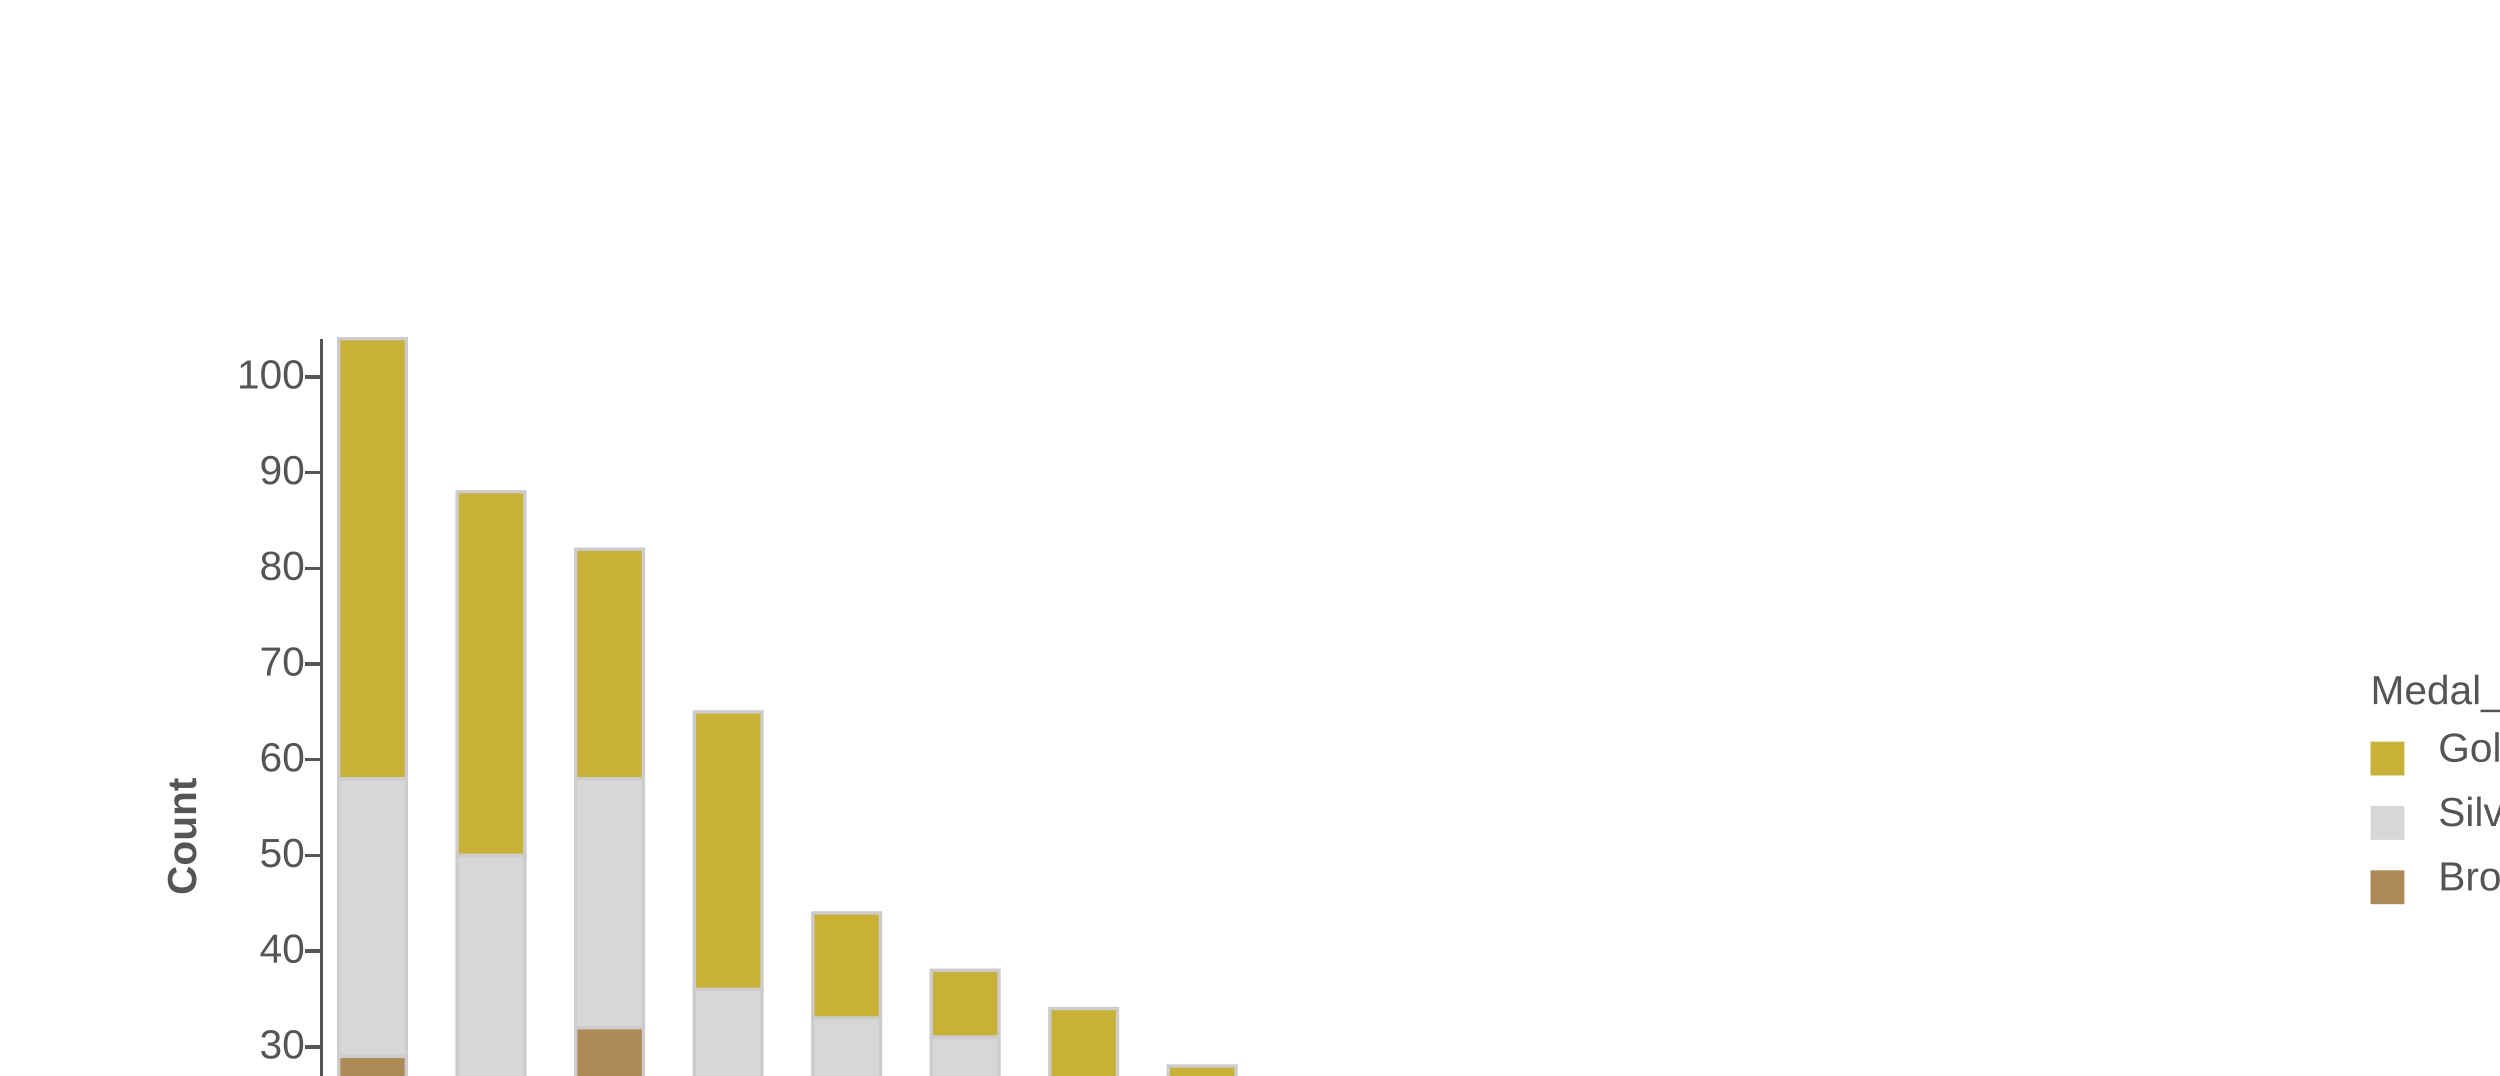
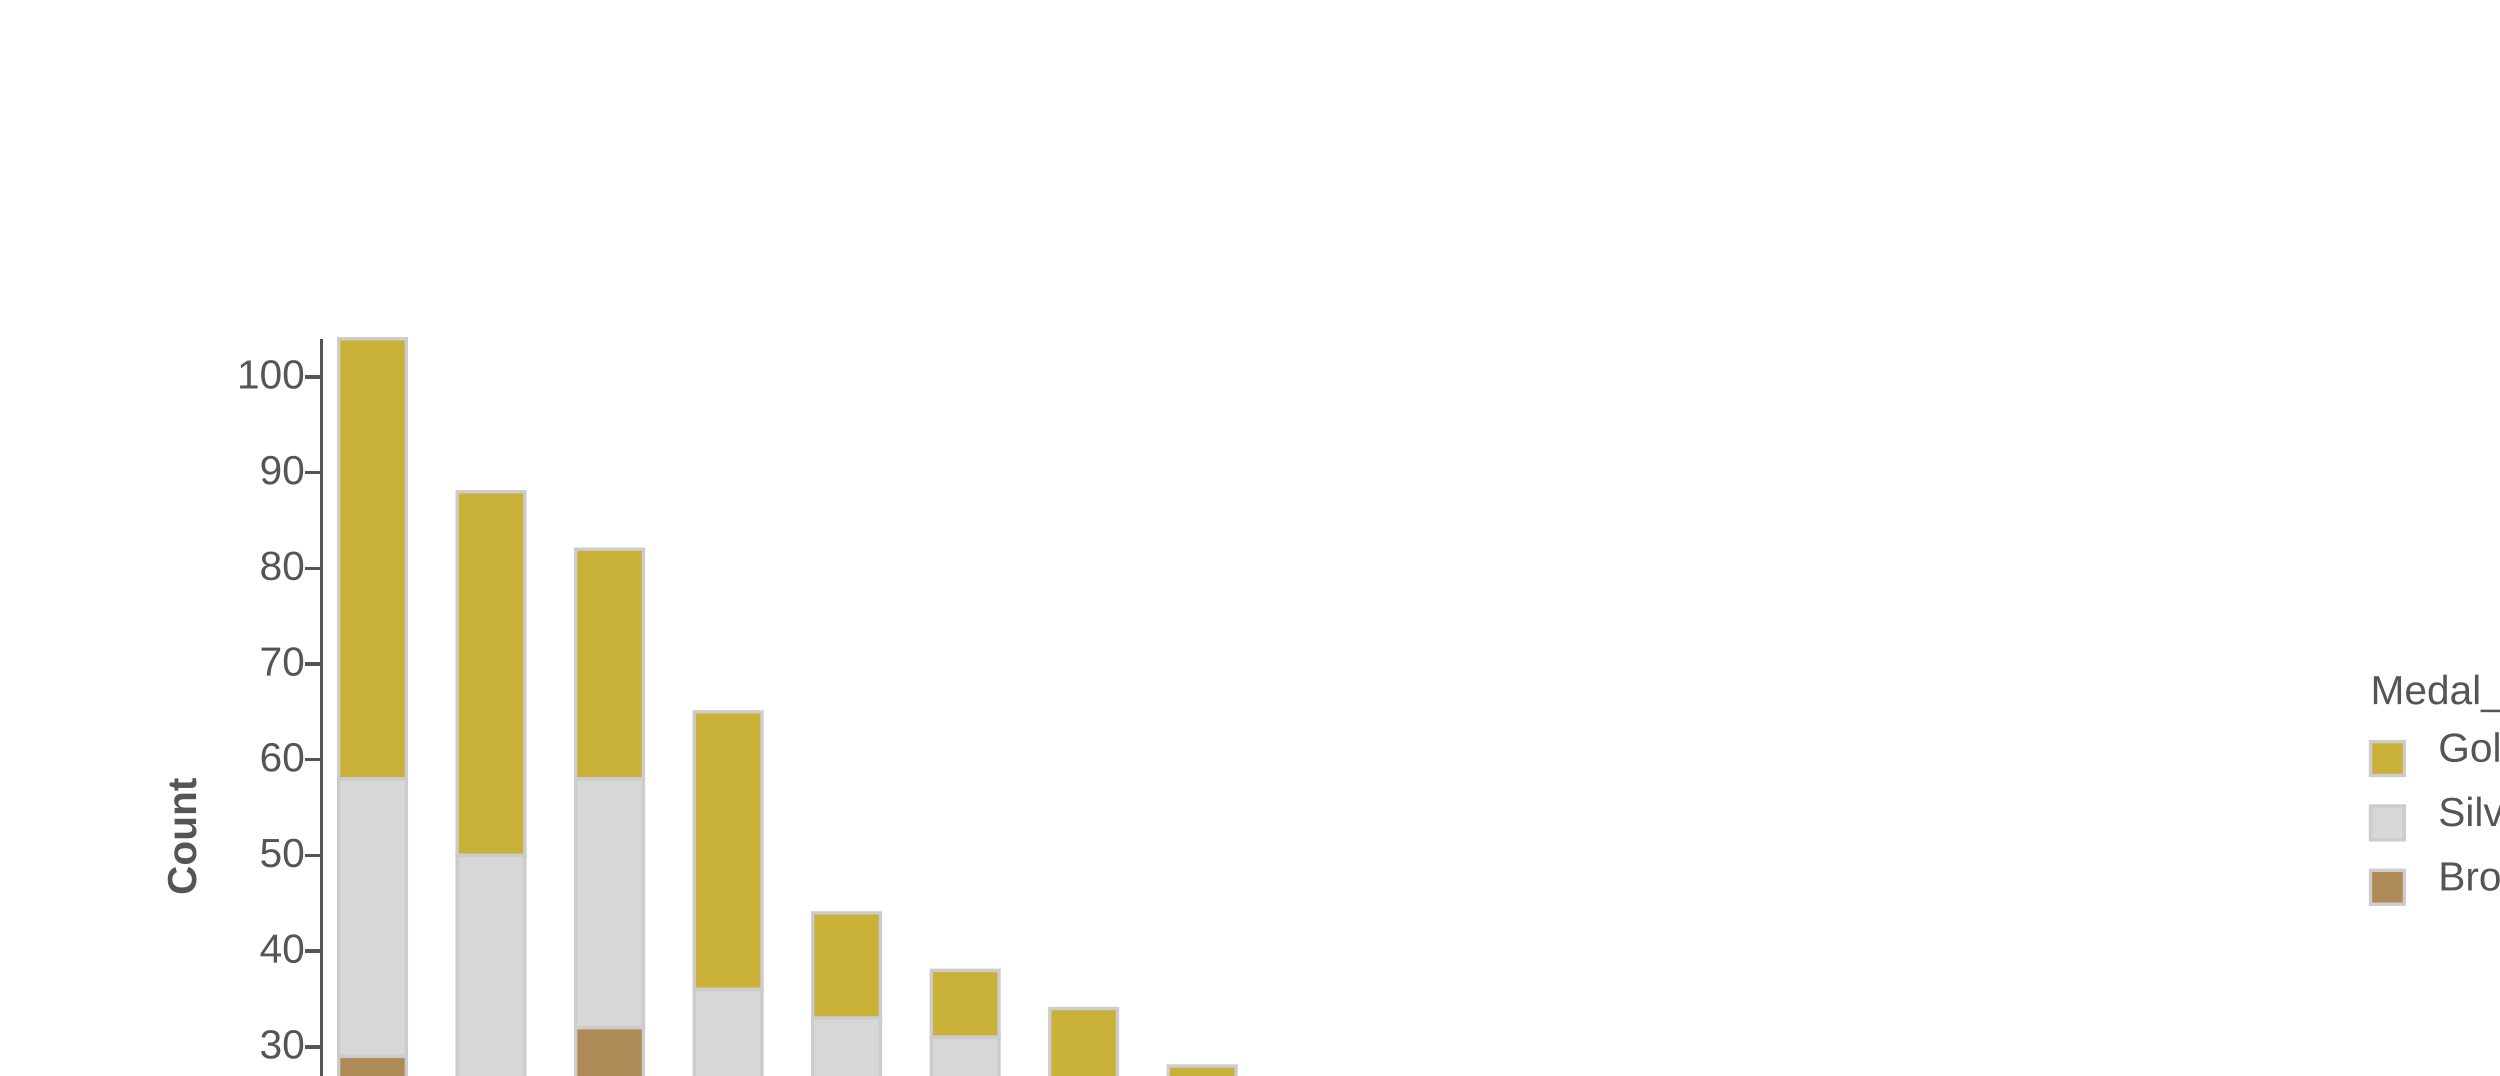
- <svg xmlns="http://www.w3.org/2000/svg">
-   <g class="axis1">
-     <path d="M110 393.913v5M145 393.913v5M180 393.913v5M215 393.913v5M250 393.913v5M285 393.913v5M320 393.913v5M355 393.913v5M390 393.913v5M425 393.913v5M460 393.913v5M495 393.913v5M530 393.913v5M565 393.913v5M600 393.913v5M635 393.913v5M670 393.913v5M705 393.913v5M740 393.913v5M775 393.913v5" style="shape-rendering:crispedges;stroke:#555;stroke-width:1;stroke-dasharray:none" />
-     <g dominant-baseline="text-before-edge" text-anchor="middle">
-       <text x="110" y="408.913" alignment-baseline="text-before-edge" style="fill:#555;font-size:12px;font-family:Arial,sans-serif;font-weight:400">USA</text>
-       <text x="145" y="408.913" alignment-baseline="text-before-edge" style="fill:#555;font-size:12px;font-family:Arial,sans-serif;font-weight:400">CHN</text>
-       <text x="180" y="408.913" alignment-baseline="text-before-edge" style="fill:#555;font-size:12px;font-family:Arial,sans-serif;font-weight:400">RUS</text>
-       <text x="215" y="408.913" alignment-baseline="text-before-edge" style="fill:#555;font-size:12px;font-family:Arial,sans-serif;font-weight:400">GBR</text>
-       <text x="250" y="408.913" alignment-baseline="text-before-edge" style="fill:#555;font-size:12px;font-family:Arial,sans-serif;font-weight:400">DEU</text>
-       <text x="285" y="408.913" alignment-baseline="text-before-edge" style="fill:#555;font-size:12px;font-family:Arial,sans-serif;font-weight:400">JPN</text>
-       <text x="320" y="408.913" alignment-baseline="text-before-edge" style="fill:#555;font-size:12px;font-family:Arial,sans-serif;font-weight:400">FRA</text>
-       <text x="355" y="408.913" alignment-baseline="text-before-edge" style="fill:#555;font-size:12px;font-family:Arial,sans-serif;font-weight:400">ITA</text>
-       <text x="390" y="408.913" alignment-baseline="text-before-edge" style="fill:#555;font-size:12px;font-family:Arial,sans-serif;font-weight:400">BRA</text>
-       <text x="425" y="408.913" alignment-baseline="text-before-edge" style="fill:#555;font-size:12px;font-family:Arial,sans-serif;font-weight:400">IND</text>
-       <text x="460" y="408.913" alignment-baseline="text-before-edge" style="fill:#555;font-size:12px;font-family:Arial,sans-serif;font-weight:400">JAM</text>
-       <text x="495" y="408.913" alignment-baseline="text-before-edge" style="fill:#555;font-size:12px;font-family:Arial,sans-serif;font-weight:400">GEO</text>
-       <text x="530" y="408.913" alignment-baseline="text-before-edge" style="fill:#555;font-size:12px;font-family:Arial,sans-serif;font-weight:400">PRK</text>
-       <text x="565" y="408.913" alignment-baseline="text-before-edge" style="fill:#555;font-size:12px;font-family:Arial,sans-serif;font-weight:400">ARM</text>
-       <text x="600" y="408.913" alignment-baseline="text-before-edge" style="fill:#555;font-size:12px;font-family:Arial,sans-serif;font-weight:400">MNG</text>
-       <text x="635" y="408.913" alignment-baseline="text-before-edge" style="fill:#555;font-size:12px;font-family:Arial,sans-serif;font-weight:400">BHS</text>
-       <text x="670" y="408.913" alignment-baseline="text-before-edge" style="fill:#555;font-size:12px;font-family:Arial,sans-serif;font-weight:400">MDA</text>
-       <text x="705" y="408.913" alignment-baseline="text-before-edge" style="fill:#555;font-size:12px;font-family:Arial,sans-serif;font-weight:400">TJK</text>
-       <text x="740" y="408.913" alignment-baseline="text-before-edge" style="fill:#555;font-size:12px;font-family:Arial,sans-serif;font-weight:400">MNE</text>
-       <text x="775" y="408.913" alignment-baseline="text-before-edge" style="fill:#555;font-size:12px;font-family:Arial,sans-serif;font-weight:400">GRD</text>
-     </g>
-     <path d="M100 393.913h685" style="shape-rendering:crispedges;stroke:#555;stroke-width:1;stroke-dasharray:none" />
-   </g>
-   <path d="M90 393.913h5M90 365.652h5M90 337.391h5M90 309.13h5M90 280.87h5M90 252.609h5M90 224.348h5M90 196.087h5M90 167.826h5M90 139.565h5M90 111.304h5" style="shape-rendering:crispedges;stroke:#555;stroke-width:1;stroke-dasharray:none" />
-   <g dominant-baseline="middle" text-anchor="end">
-     <text x="90" y="393.913" alignment-baseline="middle" style="fill:#555;font-size:12px;font-family:Arial,sans-serif;font-weight:400">0</text>
-     <text x="90" y="365.652" alignment-baseline="middle" style="fill:#555;font-size:12px;font-family:Arial,sans-serif;font-weight:400">10</text>
-     <text x="90" y="337.391" alignment-baseline="middle" style="fill:#555;font-size:12px;font-family:Arial,sans-serif;font-weight:400">20</text>
-     <text x="90" y="309.13" alignment-baseline="middle" style="fill:#555;font-size:12px;font-family:Arial,sans-serif;font-weight:400">30</text>
-     <text x="90" y="280.87" alignment-baseline="middle" style="fill:#555;font-size:12px;font-family:Arial,sans-serif;font-weight:400">40</text>
-     <text x="90" y="252.609" alignment-baseline="middle" style="fill:#555;font-size:12px;font-family:Arial,sans-serif;font-weight:400">50</text>
-     <text x="90" y="224.348" alignment-baseline="middle" style="fill:#555;font-size:12px;font-family:Arial,sans-serif;font-weight:400">60</text>
-     <text x="90" y="196.087" alignment-baseline="middle" style="fill:#555;font-size:12px;font-family:Arial,sans-serif;font-weight:400">70</text>
-     <text x="90" y="167.826" alignment-baseline="middle" style="fill:#555;font-size:12px;font-family:Arial,sans-serif;font-weight:400">80</text>
-     <text x="90" y="139.565" alignment-baseline="middle" style="fill:#555;font-size:12px;font-family:Arial,sans-serif;font-weight:400">90</text>
-     <text x="90" y="111.304" alignment-baseline="middle" style="fill:#555;font-size:12px;font-family:Arial,sans-serif;font-weight:400">100</text>
-   </g>
-   <path d="M95 100v293.913" style="shape-rendering:crispedges;stroke:#555;stroke-width:1;stroke-dasharray:none" />
-   <text x="54.5" y="246.957" alignment-baseline="middle" dominant-baseline="middle" style="fill:#555;font-weight:700;font-size:12px;font-family:Arial,sans-serif" text-anchor="middle" transform="rotate(-90 54.5 246.957)">Count</text>
-   <g class="collection0">
-     <g class="collection1">
-       <path d="M100 100h20v130h-20z" class="rect0" style="fill:#c9b037;stroke:#ccc;stroke-width:1;stroke-dasharray:none" />
-       <path d="M100 230h20v81.957h-20z" class="rect0" style="fill:#d7d7d7;stroke:#ccc;stroke-width:1;stroke-dasharray:none" />
-       <path d="M100 311.957h20v81.957h-20z" class="rect0" style="fill:#ad8a56;stroke:#ccc;stroke-width:1;stroke-dasharray:none" />
-     </g>
-     <g class="collection1">
-       <path d="M135 145.217h20v107.391h-20z" class="rect0" style="fill:#c9b037;stroke:#ccc;stroke-width:1;stroke-dasharray:none" />
-       <path d="M135 252.609h20v76.304h-20z" class="rect0" style="fill:#d7d7d7;stroke:#ccc;stroke-width:1;stroke-dasharray:none" />
-       <path d="M135 328.913h20v65h-20z" class="rect0" style="fill:#ad8a56;stroke:#ccc;stroke-width:1;stroke-dasharray:none" />
-     </g>
-     <g class="collection1">
-       <path d="M170 162.174h20V230h-20z" class="rect0" style="fill:#c9b037;stroke:#ccc;stroke-width:1;stroke-dasharray:none" />
-       <path d="M170 230h20v73.478h-20z" class="rect0" style="fill:#d7d7d7;stroke:#ccc;stroke-width:1;stroke-dasharray:none" />
-       <path d="M170 303.478h20v90.435h-20z" class="rect0" style="fill:#ad8a56;stroke:#ccc;stroke-width:1;stroke-dasharray:none" />
-     </g>
-     <g class="collection1">
-       <path d="M205 210.217h20v81.957h-20z" class="rect0" style="fill:#c9b037;stroke:#ccc;stroke-width:1;stroke-dasharray:none" />
-       <path d="M205 292.174h20v48.043h-20z" class="rect0" style="fill:#d7d7d7;stroke:#ccc;stroke-width:1;stroke-dasharray:none" />
-       <path d="M205 340.217h20v53.696h-20z" class="rect0" style="fill:#ad8a56;stroke:#ccc;stroke-width:1;stroke-dasharray:none" />
-     </g>
-     <g class="collection1">
-       <path d="M240 269.565h20v31.087h-20z" class="rect0" style="fill:#c9b037;stroke:#ccc;stroke-width:1;stroke-dasharray:none" />
-       <path d="M240 300.652h20v53.696h-20z" class="rect0" style="fill:#d7d7d7;stroke:#ccc;stroke-width:1;stroke-dasharray:none" />
-       <path d="M240 354.348h20v39.565h-20z" class="rect0" style="fill:#ad8a56;stroke:#ccc;stroke-width:1;stroke-dasharray:none" />
-     </g>
-     <g class="collection1">
-       <path d="M275 286.522h20v19.783h-20z" class="rect0" style="fill:#c9b037;stroke:#ccc;stroke-width:1;stroke-dasharray:none" />
-       <path d="M275 306.304h20v39.565h-20z" class="rect0" style="fill:#d7d7d7;stroke:#ccc;stroke-width:1;stroke-dasharray:none" />
-       <path d="M275 345.87h20v48.043h-20z" class="rect0" style="fill:#ad8a56;stroke:#ccc;stroke-width:1;stroke-dasharray:none" />
-     </g>
-     <g class="collection1">
-       <path d="M310 297.826h20v31.087h-20z" class="rect0" style="fill:#c9b037;stroke:#ccc;stroke-width:1;stroke-dasharray:none" />
-       <path d="M310 328.913h20V360h-20z" class="rect0" style="fill:#d7d7d7;stroke:#ccc;stroke-width:1;stroke-dasharray:none" />
-       <path d="M310 360h20v33.913h-20z" class="rect0" style="fill:#ad8a56;stroke:#ccc;stroke-width:1;stroke-dasharray:none" />
-     </g>
-     <g class="collection1">
-       <path d="M345 314.783h20v22.609h-20z" class="rect0" style="fill:#c9b037;stroke:#ccc;stroke-width:1;stroke-dasharray:none" />
-       <path d="M345 337.391h20v25.435h-20z" class="rect0" style="fill:#d7d7d7;stroke:#ccc;stroke-width:1;stroke-dasharray:none" />
-       <path d="M345 362.826h20v31.087h-20z" class="rect0" style="fill:#ad8a56;stroke:#ccc;stroke-width:1;stroke-dasharray:none" />
-     </g>
-     <g class="collection1">
-       <path d="M380 345.87h20v8.478h-20z" class="rect0" style="fill:#c9b037;stroke:#ccc;stroke-width:1;stroke-dasharray:none" />
-       <path d="M380 354.348h20v14.13h-20z" class="rect0" style="fill:#d7d7d7;stroke:#ccc;stroke-width:1;stroke-dasharray:none" />
-       <path d="M380 368.478h20v25.435h-20z" class="rect0" style="fill:#ad8a56;stroke:#ccc;stroke-width:1;stroke-dasharray:none" />
-     </g>
-     <g class="collection1">
-       <path d="M415 376.957h20v5.652h-20z" class="rect0" style="fill:#d7d7d7;stroke:#ccc;stroke-width:1;stroke-dasharray:none" />
-       <path d="M415 382.609h20v11.304h-20z" class="rect0" style="fill:#ad8a56;stroke:#ccc;stroke-width:1;stroke-dasharray:none" />
-     </g>
-     <g class="collection1">
-       <path d="M450 360h20v11.304h-20z" class="rect0" style="fill:#c9b037;stroke:#ccc;stroke-width:1;stroke-dasharray:none" />
-       <path d="M450 371.304h20v11.304h-20z" class="rect0" style="fill:#d7d7d7;stroke:#ccc;stroke-width:1;stroke-dasharray:none" />
-       <path d="M450 382.609h20v11.304h-20z" class="rect0" style="fill:#ad8a56;stroke:#ccc;stroke-width:1;stroke-dasharray:none" />
-     </g>
-     <g class="collection1">
-       <path d="M485 374.13h20v2.826h-20z" class="rect0" style="fill:#c9b037;stroke:#ccc;stroke-width:1;stroke-dasharray:none" />
-       <path d="M485 376.957h20v8.478h-20z" class="rect0" style="fill:#d7d7d7;stroke:#ccc;stroke-width:1;stroke-dasharray:none" />
-       <path d="M485 385.435h20v8.478h-20z" class="rect0" style="fill:#ad8a56;stroke:#ccc;stroke-width:1;stroke-dasharray:none" />
-     </g>
-     <g class="collection1">
-       <path d="M520 376.957h20v11.304h-20z" class="rect0" style="fill:#c9b037;stroke:#ccc;stroke-width:1;stroke-dasharray:none" />
-       <path d="M520 388.261h20v5.652h-20z" class="rect0" style="fill:#ad8a56;stroke:#ccc;stroke-width:1;stroke-dasharray:none" />
-     </g>
-     <g class="collection1">
-       <path d="M555 385.435h20v2.826h-20z" class="rect0" style="fill:#d7d7d7;stroke:#ccc;stroke-width:1;stroke-dasharray:none" />
-       <path d="M555 388.261h20v5.652h-20z" class="rect0" style="fill:#ad8a56;stroke:#ccc;stroke-width:1;stroke-dasharray:none" />
-     </g>
-     <g class="collection1">
-       <path d="M590 379.783h20v5.652h-20z" class="rect0" style="fill:#d7d7d7;stroke:#ccc;stroke-width:1;stroke-dasharray:none" />
-       <path d="M590 385.435h20v8.478h-20z" class="rect0" style="fill:#ad8a56;stroke:#ccc;stroke-width:1;stroke-dasharray:none" />
-     </g>
-     <g class="collection1">
-       <path d="M625 391.087h20v2.826h-20z" class="rect0" style="fill:#c9b037;stroke:#ccc;stroke-width:1;stroke-dasharray:none" />
-     </g>
-     <g class="collection1">
-       <path d="M660 388.261h20v5.652h-20z" class="rect0" style="fill:#ad8a56;stroke:#ccc;stroke-width:1;stroke-dasharray:none" />
-     </g>
-     <g class="collection1">
-       <path d="M695 391.087h20v2.826h-20z" class="rect0" style="fill:#ad8a56;stroke:#ccc;stroke-width:1;stroke-dasharray:none" />
-     </g>
-     <g class="collection1">
-       <path d="M730 391.087h20v2.826h-20z" class="rect0" style="fill:#d7d7d7;stroke:#ccc;stroke-width:1;stroke-dasharray:none" />
-     </g>
-     <g class="collection1">
-       <path d="M765 391.087h20v2.826h-20z" class="rect0" style="fill:#c9b037;stroke:#ccc;stroke-width:1;stroke-dasharray:none" />
-     </g>
-   </g>
-   <text x="700" y="200" alignment-baseline="text-before-edge" dominant-baseline="text-before-edge" style="fill:#555;font-size:12px;font-family:Arial,sans-serif;font-weight:400">Medal_Type</text>
-   <g class="collection21">
-     <g class="glyph0">
-       <path d="M700 219h10v10h-10z" class="rect80" style="fill:#c9b037;stroke-width:0;opacity:1;stroke:#ccc;stroke-dasharray:none" />
-       <text x="720" y="217" alignment-baseline="text-before-edge" class="pointText0" dominant-baseline="text-before-edge" style="fill:#555;font-size:12px;font-family:Arial,sans-serif;font-weight:400">Gold</text>
-     </g>
-     <g class="glyph0">
-       <path d="M700 238h10v10h-10z" class="rect80" style="fill:#d7d7d7;stroke-width:0;opacity:1;stroke:#ccc;stroke-dasharray:none" />
-       <text x="720" y="236" alignment-baseline="text-before-edge" class="pointText0" dominant-baseline="text-before-edge" style="fill:#555;font-size:12px;font-family:Arial,sans-serif;font-weight:400">Silver</text>
-     </g>
-     <g class="glyph0">
-       <path d="M700 257h10v10h-10z" class="rect80" style="fill:#ad8a56;stroke-width:0;opacity:1;stroke:#ccc;stroke-dasharray:none" />
-       <text x="720" y="255" alignment-baseline="text-before-edge" class="pointText0" dominant-baseline="text-before-edge" style="fill:#555;font-size:12px;font-family:Arial,sans-serif;font-weight:400">Bronze</text>
+ <svg id="svgElement" style="display: block; background: rgb(255, 255, 255);">
+   <g id="scene1">
+     <g id="axis4" class="axis4">
+       <g id="axis4ticks">
+         <line id="axis4tick0" x1="110" y1="393.913" x2="110" y2="398.913" style="shape-rendering: crispedges; stroke: rgb(85, 85, 85); stroke-width: 1; stroke-dasharray: none;" />
+         <g id="axis4tick0-vertices" />
+         <line id="axis4tick1" x1="145" y1="393.913" x2="145" y2="398.913" style="shape-rendering: crispedges; stroke: rgb(85, 85, 85); stroke-width: 1; stroke-dasharray: none;" />
+         <g id="axis4tick1-vertices" />
+         <line id="axis4tick2" x1="180" y1="393.913" x2="180" y2="398.913" style="shape-rendering: crispedges; stroke: rgb(85, 85, 85); stroke-width: 1; stroke-dasharray: none;" />
+         <g id="axis4tick2-vertices" />
+         <line id="axis4tick3" x1="215" y1="393.913" x2="215" y2="398.913" style="shape-rendering: crispedges; stroke: rgb(85, 85, 85); stroke-width: 1; stroke-dasharray: none;" />
+         <g id="axis4tick3-vertices" />
+         <line id="axis4tick4" x1="250" y1="393.913" x2="250" y2="398.913" style="shape-rendering: crispedges; stroke: rgb(85, 85, 85); stroke-width: 1; stroke-dasharray: none;" />
+         <g id="axis4tick4-vertices" />
+         <line id="axis4tick5" x1="285" y1="393.913" x2="285" y2="398.913" style="shape-rendering: crispedges; stroke: rgb(85, 85, 85); stroke-width: 1; stroke-dasharray: none;" />
+         <g id="axis4tick5-vertices" />
+         <line id="axis4tick6" x1="320" y1="393.913" x2="320" y2="398.913" style="shape-rendering: crispedges; stroke: rgb(85, 85, 85); stroke-width: 1; stroke-dasharray: none;" />
+         <g id="axis4tick6-vertices" />
+         <line id="axis4tick7" x1="355" y1="393.913" x2="355" y2="398.913" style="shape-rendering: crispedges; stroke: rgb(85, 85, 85); stroke-width: 1; stroke-dasharray: none;" />
+         <g id="axis4tick7-vertices" />
+         <line id="axis4tick8" x1="390" y1="393.913" x2="390" y2="398.913" style="shape-rendering: crispedges; stroke: rgb(85, 85, 85); stroke-width: 1; stroke-dasharray: none;" />
+         <g id="axis4tick8-vertices" />
+         <line id="axis4tick9" x1="425" y1="393.913" x2="425" y2="398.913" style="shape-rendering: crispedges; stroke: rgb(85, 85, 85); stroke-width: 1; stroke-dasharray: none;" />
+         <g id="axis4tick9-vertices" />
+         <line id="axis4tick10" x1="460" y1="393.913" x2="460" y2="398.913" style="shape-rendering: crispedges; stroke: rgb(85, 85, 85); stroke-width: 1; stroke-dasharray: none;" />
+         <g id="axis4tick10-vertices" />
+         <line id="axis4tick11" x1="495" y1="393.913" x2="495" y2="398.913" style="shape-rendering: crispedges; stroke: rgb(85, 85, 85); stroke-width: 1; stroke-dasharray: none;" />
+         <g id="axis4tick11-vertices" />
+         <line id="axis4tick12" x1="530" y1="393.913" x2="530" y2="398.913" style="shape-rendering: crispedges; stroke: rgb(85, 85, 85); stroke-width: 1; stroke-dasharray: none;" />
+         <g id="axis4tick12-vertices" />
+         <line id="axis4tick13" x1="565" y1="393.913" x2="565" y2="398.913" style="shape-rendering: crispedges; stroke: rgb(85, 85, 85); stroke-width: 1; stroke-dasharray: none;" />
+         <g id="axis4tick13-vertices" />
+         <line id="axis4tick14" x1="600" y1="393.913" x2="600" y2="398.913" style="shape-rendering: crispedges; stroke: rgb(85, 85, 85); stroke-width: 1; stroke-dasharray: none;" />
+         <g id="axis4tick14-vertices" />
+         <line id="axis4tick15" x1="635" y1="393.913" x2="635" y2="398.913" style="shape-rendering: crispedges; stroke: rgb(85, 85, 85); stroke-width: 1; stroke-dasharray: none;" />
+         <g id="axis4tick15-vertices" />
+         <line id="axis4tick16" x1="670" y1="393.913" x2="670" y2="398.913" style="shape-rendering: crispedges; stroke: rgb(85, 85, 85); stroke-width: 1; stroke-dasharray: none;" />
+         <g id="axis4tick16-vertices" />
+         <line id="axis4tick17" x1="705" y1="393.913" x2="705" y2="398.913" style="shape-rendering: crispedges; stroke: rgb(85, 85, 85); stroke-width: 1; stroke-dasharray: none;" />
+         <g id="axis4tick17-vertices" />
+         <line id="axis4tick18" x1="740" y1="393.913" x2="740" y2="398.913" style="shape-rendering: crispedges; stroke: rgb(85, 85, 85); stroke-width: 1; stroke-dasharray: none;" />
+         <g id="axis4tick18-vertices" />
+         <line id="axis4tick19" x1="775" y1="393.913" x2="775" y2="398.913" style="shape-rendering: crispedges; stroke: rgb(85, 85, 85); stroke-width: 1; stroke-dasharray: none;" />
+         <g id="axis4tick19-vertices" />
+       </g>
+       <g id="axis4labels">
+         <text id="axis4label0" text-anchor="middle" alignment-baseline="text-before-edge" dominant-baseline="text-before-edge" x="110" y="408.913" style="fill: rgb(85, 85, 85); font-size: 12px; font-family: Arial, sans-serif; font-weight: normal;">USA</text>
+         <text id="axis4label1" text-anchor="middle" alignment-baseline="text-before-edge" dominant-baseline="text-before-edge" x="145" y="408.913" style="fill: rgb(85, 85, 85); font-size: 12px; font-family: Arial, sans-serif; font-weight: normal;">CHN</text>
+         <text id="axis4label2" text-anchor="middle" alignment-baseline="text-before-edge" dominant-baseline="text-before-edge" x="180" y="408.913" style="fill: rgb(85, 85, 85); font-size: 12px; font-family: Arial, sans-serif; font-weight: normal;">RUS</text>
+         <text id="axis4label3" text-anchor="middle" alignment-baseline="text-before-edge" dominant-baseline="text-before-edge" x="215" y="408.913" style="fill: rgb(85, 85, 85); font-size: 12px; font-family: Arial, sans-serif; font-weight: normal;">GBR</text>
+         <text id="axis4label4" text-anchor="middle" alignment-baseline="text-before-edge" dominant-baseline="text-before-edge" x="250" y="408.913" style="fill: rgb(85, 85, 85); font-size: 12px; font-family: Arial, sans-serif; font-weight: normal;">DEU</text>
+         <text id="axis4label5" text-anchor="middle" alignment-baseline="text-before-edge" dominant-baseline="text-before-edge" x="285" y="408.913" style="fill: rgb(85, 85, 85); font-size: 12px; font-family: Arial, sans-serif; font-weight: normal;">JPN</text>
+         <text id="axis4label6" text-anchor="middle" alignment-baseline="text-before-edge" dominant-baseline="text-before-edge" x="320" y="408.913" style="fill: rgb(85, 85, 85); font-size: 12px; font-family: Arial, sans-serif; font-weight: normal;">FRA</text>
+         <text id="axis4label7" text-anchor="middle" alignment-baseline="text-before-edge" dominant-baseline="text-before-edge" x="355" y="408.913" style="fill: rgb(85, 85, 85); font-size: 12px; font-family: Arial, sans-serif; font-weight: normal;">ITA</text>
+         <text id="axis4label8" text-anchor="middle" alignment-baseline="text-before-edge" dominant-baseline="text-before-edge" x="390" y="408.913" style="fill: rgb(85, 85, 85); font-size: 12px; font-family: Arial, sans-serif; font-weight: normal;">BRA</text>
+         <text id="axis4label9" text-anchor="middle" alignment-baseline="text-before-edge" dominant-baseline="text-before-edge" x="425" y="408.913" style="fill: rgb(85, 85, 85); font-size: 12px; font-family: Arial, sans-serif; font-weight: normal;">IND</text>
+         <text id="axis4label10" text-anchor="middle" alignment-baseline="text-before-edge" dominant-baseline="text-before-edge" x="460" y="408.913" style="fill: rgb(85, 85, 85); font-size: 12px; font-family: Arial, sans-serif; font-weight: normal;">JAM</text>
+         <text id="axis4label11" text-anchor="middle" alignment-baseline="text-before-edge" dominant-baseline="text-before-edge" x="495" y="408.913" style="fill: rgb(85, 85, 85); font-size: 12px; font-family: Arial, sans-serif; font-weight: normal;">GEO</text>
+         <text id="axis4label12" text-anchor="middle" alignment-baseline="text-before-edge" dominant-baseline="text-before-edge" x="530" y="408.913" style="fill: rgb(85, 85, 85); font-size: 12px; font-family: Arial, sans-serif; font-weight: normal;">PRK</text>
+         <text id="axis4label13" text-anchor="middle" alignment-baseline="text-before-edge" dominant-baseline="text-before-edge" x="565" y="408.913" style="fill: rgb(85, 85, 85); font-size: 12px; font-family: Arial, sans-serif; font-weight: normal;">ARM</text>
+         <text id="axis4label14" text-anchor="middle" alignment-baseline="text-before-edge" dominant-baseline="text-before-edge" x="600" y="408.913" style="fill: rgb(85, 85, 85); font-size: 12px; font-family: Arial, sans-serif; font-weight: normal;">MNG</text>
+         <text id="axis4label15" text-anchor="middle" alignment-baseline="text-before-edge" dominant-baseline="text-before-edge" x="635" y="408.913" style="fill: rgb(85, 85, 85); font-size: 12px; font-family: Arial, sans-serif; font-weight: normal;">BHS</text>
+         <text id="axis4label16" text-anchor="middle" alignment-baseline="text-before-edge" dominant-baseline="text-before-edge" x="670" y="408.913" style="fill: rgb(85, 85, 85); font-size: 12px; font-family: Arial, sans-serif; font-weight: normal;">MDA</text>
+         <text id="axis4label17" text-anchor="middle" alignment-baseline="text-before-edge" dominant-baseline="text-before-edge" x="705" y="408.913" style="fill: rgb(85, 85, 85); font-size: 12px; font-family: Arial, sans-serif; font-weight: normal;">TJK</text>
+         <text id="axis4label18" text-anchor="middle" alignment-baseline="text-before-edge" dominant-baseline="text-before-edge" x="740" y="408.913" style="fill: rgb(85, 85, 85); font-size: 12px; font-family: Arial, sans-serif; font-weight: normal;">MNE</text>
+         <text id="axis4label19" text-anchor="middle" alignment-baseline="text-before-edge" dominant-baseline="text-before-edge" x="775" y="408.913" style="fill: rgb(85, 85, 85); font-size: 12px; font-family: Arial, sans-serif; font-weight: normal;">GRD</text>
+       </g>
+       <g id="axis4paths">
+         <line id="axis4rule0" x1="100" y1="393.913" x2="785" y2="393.913" style="shape-rendering: crispedges; stroke: rgb(85, 85, 85); stroke-width: 1; stroke-dasharray: none;" />
+         <g id="axis4rule0-vertices" />
+       </g>
+     </g>
+     <g id="axis3">
+       <g id="axis3ticks">
+         <line id="axis3tick0" x1="90" y1="393.913" x2="95" y2="393.913" style="shape-rendering: crispedges; stroke: rgb(85, 85, 85); stroke-width: 1; stroke-dasharray: none;" />
+         <g id="axis3tick0-vertices" />
+         <line id="axis3tick1" x1="90" y1="365.652" x2="95" y2="365.652" style="shape-rendering: crispedges; stroke: rgb(85, 85, 85); stroke-width: 1; stroke-dasharray: none;" />
+         <g id="axis3tick1-vertices" />
+         <line id="axis3tick2" x1="90" y1="337.391" x2="95" y2="337.391" style="shape-rendering: crispedges; stroke: rgb(85, 85, 85); stroke-width: 1; stroke-dasharray: none;" />
+         <g id="axis3tick2-vertices" />
+         <line id="axis3tick3" x1="90" y1="309.13" x2="95" y2="309.13" style="shape-rendering: crispedges; stroke: rgb(85, 85, 85); stroke-width: 1; stroke-dasharray: none;" />
+         <g id="axis3tick3-vertices" />
+         <line id="axis3tick4" x1="90" y1="280.87" x2="95" y2="280.87" style="shape-rendering: crispedges; stroke: rgb(85, 85, 85); stroke-width: 1; stroke-dasharray: none;" />
+         <g id="axis3tick4-vertices" />
+         <line id="axis3tick5" x1="90" y1="252.609" x2="95" y2="252.609" style="shape-rendering: crispedges; stroke: rgb(85, 85, 85); stroke-width: 1; stroke-dasharray: none;" />
+         <g id="axis3tick5-vertices" />
+         <line id="axis3tick6" x1="90" y1="224.348" x2="95" y2="224.348" style="shape-rendering: crispedges; stroke: rgb(85, 85, 85); stroke-width: 1; stroke-dasharray: none;" />
+         <g id="axis3tick6-vertices" />
+         <line id="axis3tick7" x1="90" y1="196.087" x2="95" y2="196.087" style="shape-rendering: crispedges; stroke: rgb(85, 85, 85); stroke-width: 1; stroke-dasharray: none;" />
+         <g id="axis3tick7-vertices" />
+         <line id="axis3tick8" x1="90" y1="167.826" x2="95" y2="167.826" style="shape-rendering: crispedges; stroke: rgb(85, 85, 85); stroke-width: 1; stroke-dasharray: none;" />
+         <g id="axis3tick8-vertices" />
+         <line id="axis3tick9" x1="90" y1="139.565" x2="95" y2="139.565" style="shape-rendering: crispedges; stroke: rgb(85, 85, 85); stroke-width: 1; stroke-dasharray: none;" />
+         <g id="axis3tick9-vertices" />
+         <line id="axis3tick10" x1="90" y1="111.304" x2="95" y2="111.304" style="shape-rendering: crispedges; stroke: rgb(85, 85, 85); stroke-width: 1; stroke-dasharray: none;" />
+         <g id="axis3tick10-vertices" />
+       </g>
+       <g id="axis3labels">
+         <text id="axis3label0" text-anchor="end" alignment-baseline="middle" dominant-baseline="middle" x="90" y="393.913" style="fill: rgb(85, 85, 85); font-size: 12px; font-family: Arial, sans-serif; font-weight: normal;">0</text>
+         <text id="axis3label1" text-anchor="end" alignment-baseline="middle" dominant-baseline="middle" x="90" y="365.652" style="fill: rgb(85, 85, 85); font-size: 12px; font-family: Arial, sans-serif; font-weight: normal;">10</text>
+         <text id="axis3label2" text-anchor="end" alignment-baseline="middle" dominant-baseline="middle" x="90" y="337.391" style="fill: rgb(85, 85, 85); font-size: 12px; font-family: Arial, sans-serif; font-weight: normal;">20</text>
+         <text id="axis3label3" text-anchor="end" alignment-baseline="middle" dominant-baseline="middle" x="90" y="309.13" style="fill: rgb(85, 85, 85); font-size: 12px; font-family: Arial, sans-serif; font-weight: normal;">30</text>
+         <text id="axis3label4" text-anchor="end" alignment-baseline="middle" dominant-baseline="middle" x="90" y="280.87" style="fill: rgb(85, 85, 85); font-size: 12px; font-family: Arial, sans-serif; font-weight: normal;">40</text>
+         <text id="axis3label5" text-anchor="end" alignment-baseline="middle" dominant-baseline="middle" x="90" y="252.609" style="fill: rgb(85, 85, 85); font-size: 12px; font-family: Arial, sans-serif; font-weight: normal;">50</text>
+         <text id="axis3label6" text-anchor="end" alignment-baseline="middle" dominant-baseline="middle" x="90" y="224.348" style="fill: rgb(85, 85, 85); font-size: 12px; font-family: Arial, sans-serif; font-weight: normal;">60</text>
+         <text id="axis3label7" text-anchor="end" alignment-baseline="middle" dominant-baseline="middle" x="90" y="196.087" style="fill: rgb(85, 85, 85); font-size: 12px; font-family: Arial, sans-serif; font-weight: normal;">70</text>
+         <text id="axis3label8" text-anchor="end" alignment-baseline="middle" dominant-baseline="middle" x="90" y="167.826" style="fill: rgb(85, 85, 85); font-size: 12px; font-family: Arial, sans-serif; font-weight: normal;">80</text>
+         <text id="axis3label9" text-anchor="end" alignment-baseline="middle" dominant-baseline="middle" x="90" y="139.565" style="fill: rgb(85, 85, 85); font-size: 12px; font-family: Arial, sans-serif; font-weight: normal;">90</text>
+         <text id="axis3label10" text-anchor="end" alignment-baseline="middle" dominant-baseline="middle" x="90" y="111.304" style="fill: rgb(85, 85, 85); font-size: 12px; font-family: Arial, sans-serif; font-weight: normal;">100</text>
+       </g>
+       <line id="axis3path" x1="95" y1="100" x2="95" y2="393.913" style="shape-rendering: crispedges; stroke: rgb(85, 85, 85); stroke-width: 1; stroke-dasharray: none;" />
+       <g id="axis3path-vertices" />
+       <text id="axis3-title" text-anchor="middle" alignment-baseline="middle" dominant-baseline="middle" x="54.5" y="246.957" transform="rotate(-90 54.5 246.9565)" style="fill: rgb(85, 85, 85); font-weight: bold; font-size: 12px; font-family: Arial, sans-serif;">Count</text>
+     </g>
+     <g id="collection22" class="collection22">
+       <g id="collection23" class="collection23">
+         <rect id="rect83" class="rect63" x="100" y="100" width="20" height="130" style="fill: rgb(201, 176, 55); stroke: rgb(204, 204, 204); stroke-width: 1; stroke-dasharray: none;" />
+         <g id="rect83-vertices" />
+         <rect id="rect84" class="rect63" x="100" y="230" width="20" height="81.957" style="fill: rgb(215, 215, 215); stroke: rgb(204, 204, 204); stroke-width: 1; stroke-dasharray: none;" />
+         <g id="rect84-vertices" />
+         <rect id="rect85" class="rect63" x="100" y="311.957" width="20" height="81.957" style="fill: rgb(173, 138, 86); stroke: rgb(204, 204, 204); stroke-width: 1; stroke-dasharray: none;" />
+         <g id="rect85-vertices" />
+       </g>
+       <g id="collection24" class="collection23">
+         <rect id="rect86" class="rect63" x="135" y="145.217" width="20" height="107.391" style="fill: rgb(201, 176, 55); stroke: rgb(204, 204, 204); stroke-width: 1; stroke-dasharray: none;" />
+         <g id="rect86-vertices" />
+         <rect id="rect87" class="rect63" x="135" y="252.609" width="20" height="76.304" style="fill: rgb(215, 215, 215); stroke: rgb(204, 204, 204); stroke-width: 1; stroke-dasharray: none;" />
+         <g id="rect87-vertices" />
+         <rect id="rect88" class="rect63" x="135" y="328.913" width="20" height="65" style="fill: rgb(173, 138, 86); stroke: rgb(204, 204, 204); stroke-width: 1; stroke-dasharray: none;" />
+         <g id="rect88-vertices" />
+       </g>
+       <g id="collection25" class="collection23">
+         <rect id="rect89" class="rect63" x="170" y="162.174" width="20" height="67.826" style="fill: rgb(201, 176, 55); stroke: rgb(204, 204, 204); stroke-width: 1; stroke-dasharray: none;" />
+         <g id="rect89-vertices" />
+         <rect id="rect90" class="rect63" x="170" y="230" width="20" height="73.478" style="fill: rgb(215, 215, 215); stroke: rgb(204, 204, 204); stroke-width: 1; stroke-dasharray: none;" />
+         <g id="rect90-vertices" />
+         <rect id="rect91" class="rect63" x="170" y="303.478" width="20" height="90.435" style="fill: rgb(173, 138, 86); stroke: rgb(204, 204, 204); stroke-width: 1; stroke-dasharray: none;" />
+         <g id="rect91-vertices" />
+       </g>
+       <g id="collection26" class="collection23">
+         <rect id="rect92" class="rect63" x="205" y="210.217" width="20" height="81.957" style="fill: rgb(201, 176, 55); stroke: rgb(204, 204, 204); stroke-width: 1; stroke-dasharray: none;" />
+         <g id="rect92-vertices" />
+         <rect id="rect93" class="rect63" x="205" y="292.174" width="20" height="48.043" style="fill: rgb(215, 215, 215); stroke: rgb(204, 204, 204); stroke-width: 1; stroke-dasharray: none;" />
+         <g id="rect93-vertices" />
+         <rect id="rect94" class="rect63" x="205" y="340.217" width="20" height="53.696" style="fill: rgb(173, 138, 86); stroke: rgb(204, 204, 204); stroke-width: 1; stroke-dasharray: none;" />
+         <g id="rect94-vertices" />
+       </g>
+       <g id="collection27" class="collection23">
+         <rect id="rect95" class="rect63" x="240" y="269.565" width="20" height="31.087" style="fill: rgb(201, 176, 55); stroke: rgb(204, 204, 204); stroke-width: 1; stroke-dasharray: none;" />
+         <g id="rect95-vertices" />
+         <rect id="rect96" class="rect63" x="240" y="300.652" width="20" height="53.696" style="fill: rgb(215, 215, 215); stroke: rgb(204, 204, 204); stroke-width: 1; stroke-dasharray: none;" />
+         <g id="rect96-vertices" />
+         <rect id="rect97" class="rect63" x="240" y="354.348" width="20" height="39.565" style="fill: rgb(173, 138, 86); stroke: rgb(204, 204, 204); stroke-width: 1; stroke-dasharray: none;" />
+         <g id="rect97-vertices" />
+       </g>
+       <g id="collection28" class="collection23">
+         <rect id="rect98" class="rect63" x="275" y="286.522" width="20" height="19.783" style="fill: rgb(201, 176, 55); stroke: rgb(204, 204, 204); stroke-width: 1; stroke-dasharray: none;" />
+         <g id="rect98-vertices" />
+         <rect id="rect99" class="rect63" x="275" y="306.304" width="20" height="39.565" style="fill: rgb(215, 215, 215); stroke: rgb(204, 204, 204); stroke-width: 1; stroke-dasharray: none;" />
+         <g id="rect99-vertices" />
+         <rect id="rect100" class="rect63" x="275" y="345.87" width="20" height="48.043" style="fill: rgb(173, 138, 86); stroke: rgb(204, 204, 204); stroke-width: 1; stroke-dasharray: none;" />
+         <g id="rect100-vertices" />
+       </g>
+       <g id="collection29" class="collection23">
+         <rect id="rect101" class="rect63" x="310" y="297.826" width="20" height="31.087" style="fill: rgb(201, 176, 55); stroke: rgb(204, 204, 204); stroke-width: 1; stroke-dasharray: none;" />
+         <g id="rect101-vertices" />
+         <rect id="rect102" class="rect63" x="310" y="328.913" width="20" height="31.087" style="fill: rgb(215, 215, 215); stroke: rgb(204, 204, 204); stroke-width: 1; stroke-dasharray: none;" />
+         <g id="rect102-vertices" />
+         <rect id="rect103" class="rect63" x="310" y="360" width="20" height="33.913" style="fill: rgb(173, 138, 86); stroke: rgb(204, 204, 204); stroke-width: 1; stroke-dasharray: none;" />
+         <g id="rect103-vertices" />
+       </g>
+       <g id="collection30" class="collection23">
+         <rect id="rect104" class="rect63" x="345" y="314.783" width="20" height="22.609" style="fill: rgb(201, 176, 55); stroke: rgb(204, 204, 204); stroke-width: 1; stroke-dasharray: none;" />
+         <g id="rect104-vertices" />
+         <rect id="rect105" class="rect63" x="345" y="337.391" width="20" height="25.435" style="fill: rgb(215, 215, 215); stroke: rgb(204, 204, 204); stroke-width: 1; stroke-dasharray: none;" />
+         <g id="rect105-vertices" />
+         <rect id="rect106" class="rect63" x="345" y="362.826" width="20" height="31.087" style="fill: rgb(173, 138, 86); stroke: rgb(204, 204, 204); stroke-width: 1; stroke-dasharray: none;" />
+         <g id="rect106-vertices" />
+       </g>
+       <g id="collection31" class="collection23">
+         <rect id="rect107" class="rect63" x="380" y="345.87" width="20" height="8.478" style="fill: rgb(201, 176, 55); stroke: rgb(204, 204, 204); stroke-width: 1; stroke-dasharray: none;" />
+         <g id="rect107-vertices" />
+         <rect id="rect108" class="rect63" x="380" y="354.348" width="20" height="14.13" style="fill: rgb(215, 215, 215); stroke: rgb(204, 204, 204); stroke-width: 1; stroke-dasharray: none;" />
+         <g id="rect108-vertices" />
+         <rect id="rect109" class="rect63" x="380" y="368.478" width="20" height="25.435" style="fill: rgb(173, 138, 86); stroke: rgb(204, 204, 204); stroke-width: 1; stroke-dasharray: none;" />
+         <g id="rect109-vertices" />
+       </g>
+       <g id="collection32" class="collection23">
+         <rect id="rect110" class="rect63" x="415" y="376.957" width="20" height="0" style="fill: rgb(201, 176, 55); stroke: rgb(204, 204, 204); stroke-width: 1; stroke-dasharray: none;" />
+         <g id="rect110-vertices" />
+         <rect id="rect111" class="rect63" x="415" y="376.957" width="20" height="5.652" style="fill: rgb(215, 215, 215); stroke: rgb(204, 204, 204); stroke-width: 1; stroke-dasharray: none;" />
+         <g id="rect111-vertices" />
+         <rect id="rect112" class="rect63" x="415" y="382.609" width="20" height="11.304" style="fill: rgb(173, 138, 86); stroke: rgb(204, 204, 204); stroke-width: 1; stroke-dasharray: none;" />
+         <g id="rect112-vertices" />
+       </g>
+       <g id="collection33" class="collection23">
+         <rect id="rect113" class="rect63" x="450" y="360" width="20" height="11.304" style="fill: rgb(201, 176, 55); stroke: rgb(204, 204, 204); stroke-width: 1; stroke-dasharray: none;" />
+         <g id="rect113-vertices" />
+         <rect id="rect114" class="rect63" x="450" y="371.304" width="20" height="11.304" style="fill: rgb(215, 215, 215); stroke: rgb(204, 204, 204); stroke-width: 1; stroke-dasharray: none;" />
+         <g id="rect114-vertices" />
+         <rect id="rect115" class="rect63" x="450" y="382.609" width="20" height="11.304" style="fill: rgb(173, 138, 86); stroke: rgb(204, 204, 204); stroke-width: 1; stroke-dasharray: none;" />
+         <g id="rect115-vertices" />
+       </g>
+       <g id="collection34" class="collection23">
+         <rect id="rect116" class="rect63" x="485" y="374.13" width="20" height="2.826" style="fill: rgb(201, 176, 55); stroke: rgb(204, 204, 204); stroke-width: 1; stroke-dasharray: none;" />
+         <g id="rect116-vertices" />
+         <rect id="rect117" class="rect63" x="485" y="376.957" width="20" height="8.478" style="fill: rgb(215, 215, 215); stroke: rgb(204, 204, 204); stroke-width: 1; stroke-dasharray: none;" />
+         <g id="rect117-vertices" />
+         <rect id="rect118" class="rect63" x="485" y="385.435" width="20" height="8.478" style="fill: rgb(173, 138, 86); stroke: rgb(204, 204, 204); stroke-width: 1; stroke-dasharray: none;" />
+         <g id="rect118-vertices" />
+       </g>
+       <g id="collection35" class="collection23">
+         <rect id="rect119" class="rect63" x="520" y="376.957" width="20" height="11.304" style="fill: rgb(201, 176, 55); stroke: rgb(204, 204, 204); stroke-width: 1; stroke-dasharray: none;" />
+         <g id="rect119-vertices" />
+         <rect id="rect120" class="rect63" x="520" y="388.261" width="20" height="0" style="fill: rgb(215, 215, 215); stroke: rgb(204, 204, 204); stroke-width: 1; stroke-dasharray: none;" />
+         <g id="rect120-vertices" />
+         <rect id="rect121" class="rect63" x="520" y="388.261" width="20" height="5.652" style="fill: rgb(173, 138, 86); stroke: rgb(204, 204, 204); stroke-width: 1; stroke-dasharray: none;" />
+         <g id="rect121-vertices" />
+       </g>
+       <g id="collection36" class="collection23">
+         <rect id="rect122" class="rect63" x="555" y="385.435" width="20" height="0" style="fill: rgb(201, 176, 55); stroke: rgb(204, 204, 204); stroke-width: 1; stroke-dasharray: none;" />
+         <g id="rect122-vertices" />
+         <rect id="rect123" class="rect63" x="555" y="385.435" width="20" height="2.826" style="fill: rgb(215, 215, 215); stroke: rgb(204, 204, 204); stroke-width: 1; stroke-dasharray: none;" />
+         <g id="rect123-vertices" />
+         <rect id="rect124" class="rect63" x="555" y="388.261" width="20" height="5.652" style="fill: rgb(173, 138, 86); stroke: rgb(204, 204, 204); stroke-width: 1; stroke-dasharray: none;" />
+         <g id="rect124-vertices" />
+       </g>
+       <g id="collection37" class="collection23">
+         <rect id="rect125" class="rect63" x="590" y="379.783" width="20" height="0" style="fill: rgb(201, 176, 55); stroke: rgb(204, 204, 204); stroke-width: 1; stroke-dasharray: none;" />
+         <g id="rect125-vertices" />
+         <rect id="rect126" class="rect63" x="590" y="379.783" width="20" height="5.652" style="fill: rgb(215, 215, 215); stroke: rgb(204, 204, 204); stroke-width: 1; stroke-dasharray: none;" />
+         <g id="rect126-vertices" />
+         <rect id="rect127" class="rect63" x="590" y="385.435" width="20" height="8.478" style="fill: rgb(173, 138, 86); stroke: rgb(204, 204, 204); stroke-width: 1; stroke-dasharray: none;" />
+         <g id="rect127-vertices" />
+       </g>
+       <g id="collection38" class="collection23">
+         <rect id="rect128" class="rect63" x="625" y="391.087" width="20" height="2.826" style="fill: rgb(201, 176, 55); stroke: rgb(204, 204, 204); stroke-width: 1; stroke-dasharray: none;" />
+         <g id="rect128-vertices" />
+         <rect id="rect129" class="rect63" x="625" y="393.913" width="20" height="0" style="fill: rgb(215, 215, 215); stroke: rgb(204, 204, 204); stroke-width: 1; stroke-dasharray: none;" />
+         <g id="rect129-vertices" />
+         <rect id="rect130" class="rect63" x="625" y="393.913" width="20" height="0" style="fill: rgb(173, 138, 86); stroke: rgb(204, 204, 204); stroke-width: 1; stroke-dasharray: none;" />
+         <g id="rect130-vertices" />
+       </g>
+       <g id="collection39" class="collection23">
+         <rect id="rect131" class="rect63" x="660" y="388.261" width="20" height="0" style="fill: rgb(201, 176, 55); stroke: rgb(204, 204, 204); stroke-width: 1; stroke-dasharray: none;" />
+         <g id="rect131-vertices" />
+         <rect id="rect132" class="rect63" x="660" y="388.261" width="20" height="0" style="fill: rgb(215, 215, 215); stroke: rgb(204, 204, 204); stroke-width: 1; stroke-dasharray: none;" />
+         <g id="rect132-vertices" />
+         <rect id="rect133" class="rect63" x="660" y="388.261" width="20" height="5.652" style="fill: rgb(173, 138, 86); stroke: rgb(204, 204, 204); stroke-width: 1; stroke-dasharray: none;" />
+         <g id="rect133-vertices" />
+       </g>
+       <g id="collection40" class="collection23">
+         <rect id="rect134" class="rect63" x="695" y="391.087" width="20" height="0" style="fill: rgb(201, 176, 55); stroke: rgb(204, 204, 204); stroke-width: 1; stroke-dasharray: none;" />
+         <g id="rect134-vertices" />
+         <rect id="rect135" class="rect63" x="695" y="391.087" width="20" height="0" style="fill: rgb(215, 215, 215); stroke: rgb(204, 204, 204); stroke-width: 1; stroke-dasharray: none;" />
+         <g id="rect135-vertices" />
+         <rect id="rect136" class="rect63" x="695" y="391.087" width="20" height="2.826" style="fill: rgb(173, 138, 86); stroke: rgb(204, 204, 204); stroke-width: 1; stroke-dasharray: none;" />
+         <g id="rect136-vertices" />
+       </g>
+       <g id="collection41" class="collection23">
+         <rect id="rect137" class="rect63" x="730" y="391.087" width="20" height="0" style="fill: rgb(201, 176, 55); stroke: rgb(204, 204, 204); stroke-width: 1; stroke-dasharray: none;" />
+         <g id="rect137-vertices" />
+         <rect id="rect138" class="rect63" x="730" y="391.087" width="20" height="2.826" style="fill: rgb(215, 215, 215); stroke: rgb(204, 204, 204); stroke-width: 1; stroke-dasharray: none;" />
+         <g id="rect138-vertices" />
+         <rect id="rect139" class="rect63" x="730" y="393.913" width="20" height="0" style="fill: rgb(173, 138, 86); stroke: rgb(204, 204, 204); stroke-width: 1; stroke-dasharray: none;" />
+         <g id="rect139-vertices" />
+       </g>
+       <g id="collection42" class="collection23">
+         <rect id="rect140" class="rect63" x="765" y="391.087" width="20" height="2.826" style="fill: rgb(201, 176, 55); stroke: rgb(204, 204, 204); stroke-width: 1; stroke-dasharray: none;" />
+         <g id="rect140-vertices" />
+         <rect id="rect141" class="rect63" x="765" y="393.913" width="20" height="0" style="fill: rgb(215, 215, 215); stroke: rgb(204, 204, 204); stroke-width: 1; stroke-dasharray: none;" />
+         <g id="rect141-vertices" />
+         <rect id="rect142" class="rect63" x="765" y="393.913" width="20" height="0" style="fill: rgb(173, 138, 86); stroke: rgb(204, 204, 204); stroke-width: 1; stroke-dasharray: none;" />
+         <g id="rect142-vertices" />
+       </g>
+     </g>
+     <g id="legend1">
+       <text text-anchor="start" alignment-baseline="text-before-edge" dominant-baseline="text-before-edge" x="700" y="200" style="fill: rgb(85, 85, 85); font-size: 12px; font-family: Arial, sans-serif; font-weight: normal;">Medal_Type</text>
+       <g id="collection43" class="collection43">
+         <g id="glyph3" class="glyph3">
+           <rect id="rect143" class="rect143" x="700" y="219" width="10" height="10" style="fill: rgb(201, 176, 55); stroke: rgb(204, 204, 204); stroke-width: 1; opacity: 1; stroke-dasharray: none;" />
+           <g id="rect143-vertices" />
+           <text id="pointText3" class="pointText3" text-anchor="start" alignment-baseline="text-before-edge" dominant-baseline="text-before-edge" x="720" y="217" style="fill: rgb(85, 85, 85); font-size: 12px; font-family: Arial, sans-serif; font-weight: normal;">Gold</text>
+         </g>
+         <g id="glyph4" class="glyph3">
+           <rect id="rect144" class="rect143" x="700" y="238" width="10" height="10" style="fill: rgb(215, 215, 215); stroke: rgb(204, 204, 204); stroke-width: 1; opacity: 1; stroke-dasharray: none;" />
+           <g id="rect144-vertices" />
+           <text id="pointText4" class="pointText3" text-anchor="start" alignment-baseline="text-before-edge" dominant-baseline="text-before-edge" x="720" y="236" style="fill: rgb(85, 85, 85); font-size: 12px; font-family: Arial, sans-serif; font-weight: normal;">Silver</text>
+         </g>
+         <g id="glyph5" class="glyph3">
+           <rect id="rect145" class="rect143" x="700" y="257" width="10" height="10" style="fill: rgb(173, 138, 86); stroke: rgb(204, 204, 204); stroke-width: 1; opacity: 1; stroke-dasharray: none;" />
+           <g id="rect145-vertices" />
+           <text id="pointText5" class="pointText3" text-anchor="start" alignment-baseline="text-before-edge" dominant-baseline="text-before-edge" x="720" y="255" style="fill: rgb(85, 85, 85); font-size: 12px; font-family: Arial, sans-serif; font-weight: normal;">Bronze</text>
+         </g>
+       </g>
    </g>
  </g>
</svg>
